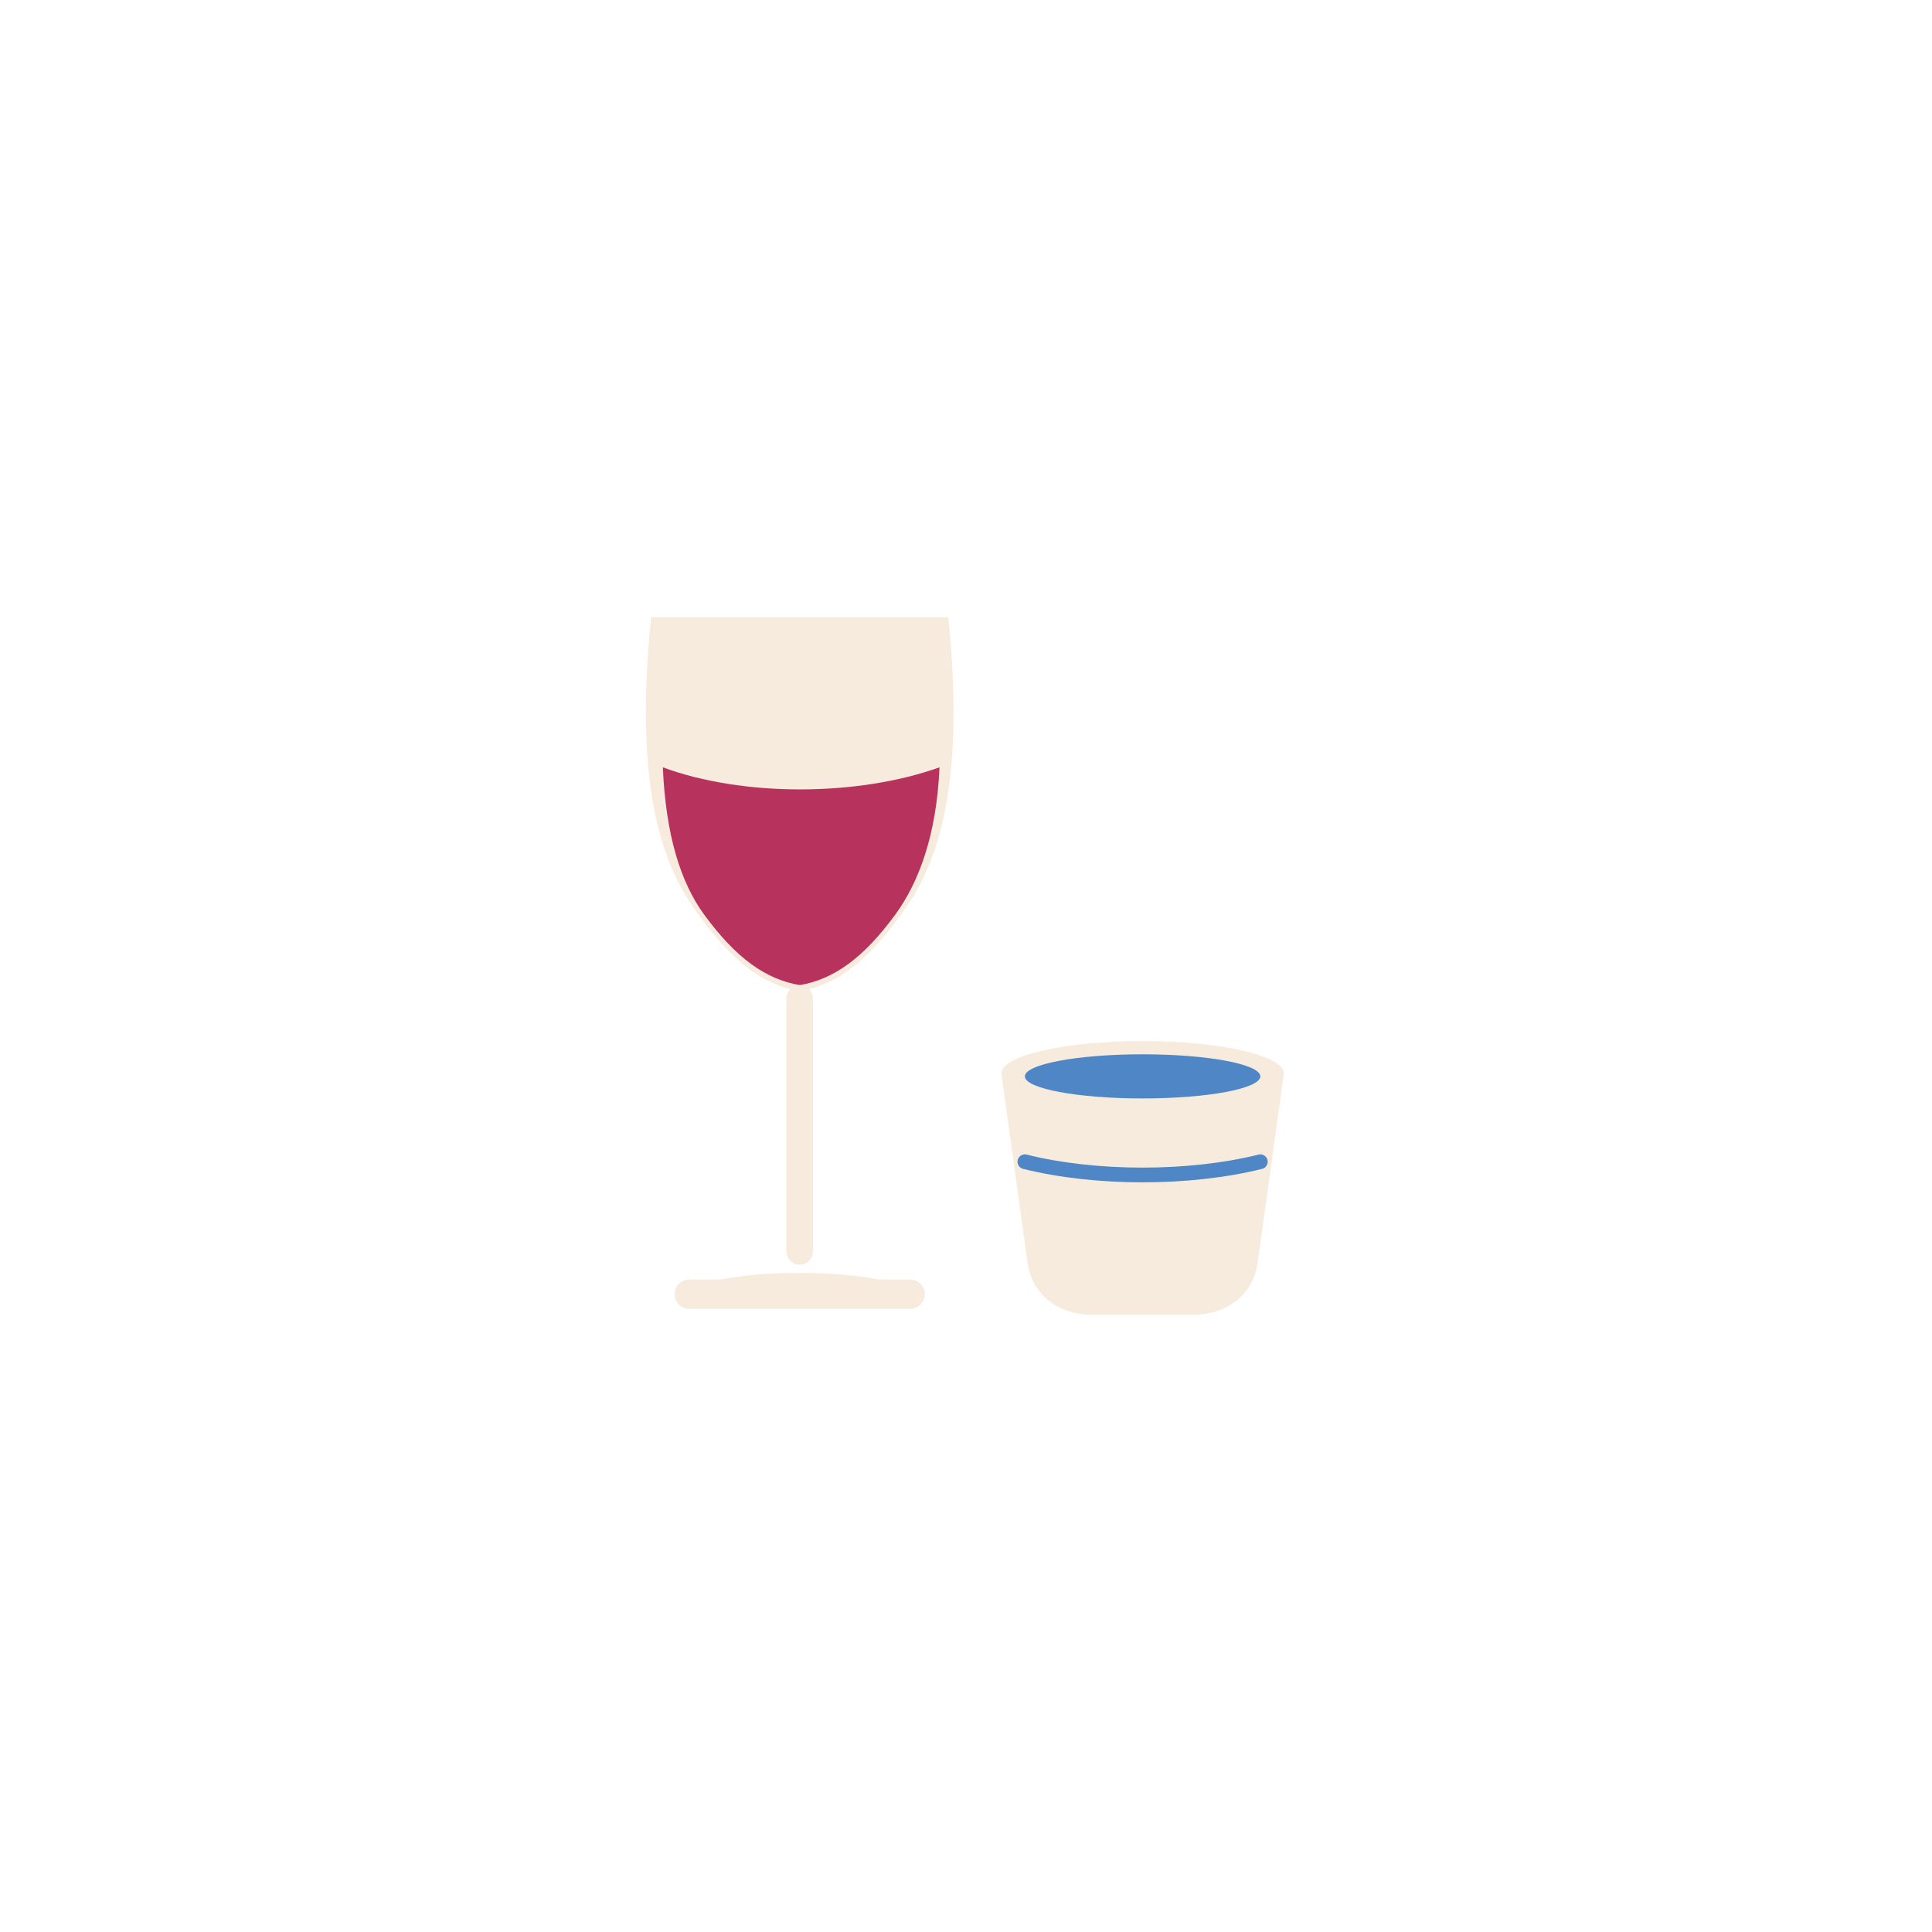
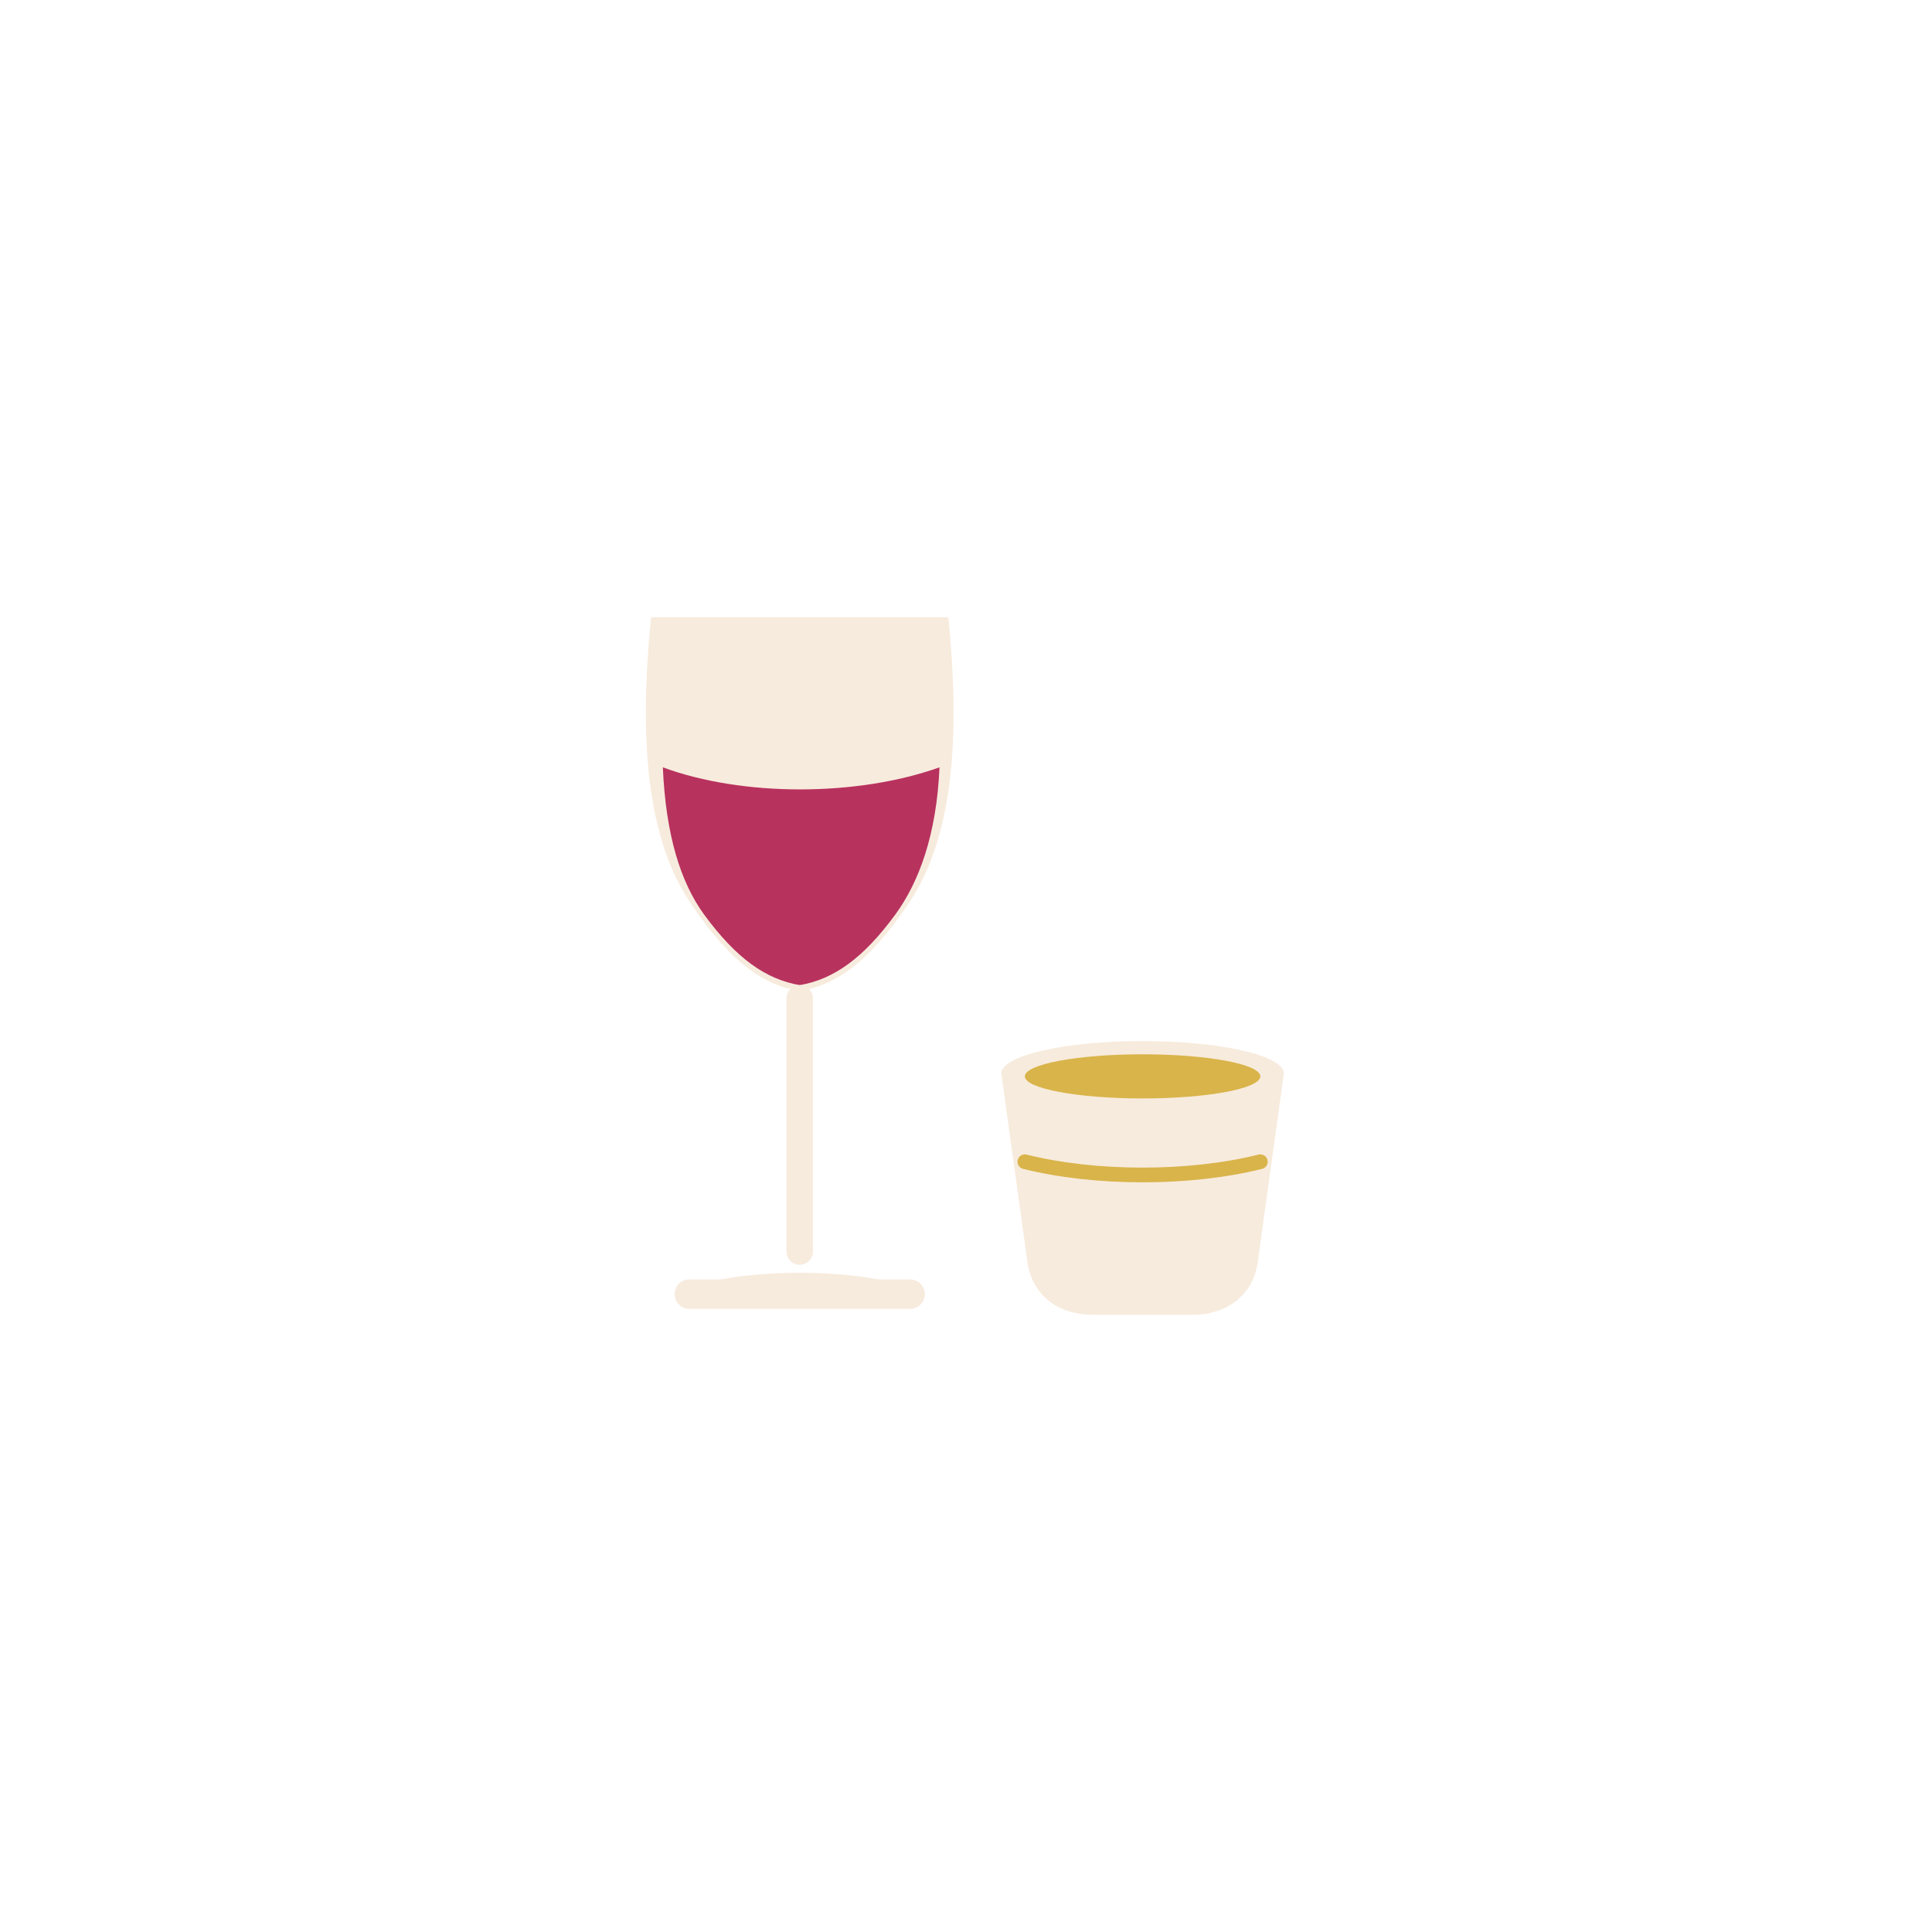
<svg xmlns="http://www.w3.org/2000/svg" viewBox="0 0 1024 1024" width="1024" height="1024">
  <g transform="translate(512 512) scale(0.78) translate(-532 -487)">
    <g>
      <path d="M318 250 H520 C528 330 524 400 492 446 C466 484 444 500 419 504 C394 500 372 484 346 446 C314 400 310 330 318 250 Z" fill="#F7EBDD" />
      <path d="M326 352 C380 372 458 372 514 352 C512 398 500 430 484 452 C462 482 442 496 419 500 C396 496 376 482 354 452 C338 430 328 398 326 352 Z" fill="#B8325E" />
      <rect x="410" y="500" width="18" height="190" rx="9" fill="#F7EBDD" />
      <path d="M336 712 C356 690 482 690 502 712 Z" fill="#F7EBDD" />
      <rect x="334" y="700" width="170" height="20" rx="10" fill="#F7EBDD" />
    </g>
    <g>
      <path d="M556 560 H748 L730 690 C726 712 708 724 686 724 H618 C596 724 578 712 574 690 Z" fill="#F7EBDD" />
      <ellipse cx="652" cy="560" rx="96" ry="22" fill="#F7EBDD" />
-       <ellipse cx="652" cy="562" rx="80" ry="15" fill="#4F86C6" />
-       <path d="M572 620 C620 632 684 632 732 620" stroke="#4F86C6" stroke-width="10" fill="none" stroke-linecap="round" />
+       <ellipse cx="652" cy="562" rx="80" ry="15" fill="#D9B44A" />
+       <path d="M572 620 C620 632 684 632 732 620" stroke="#D9B44A" stroke-width="10" fill="none" stroke-linecap="round" />
    </g>
  </g>
</svg>
